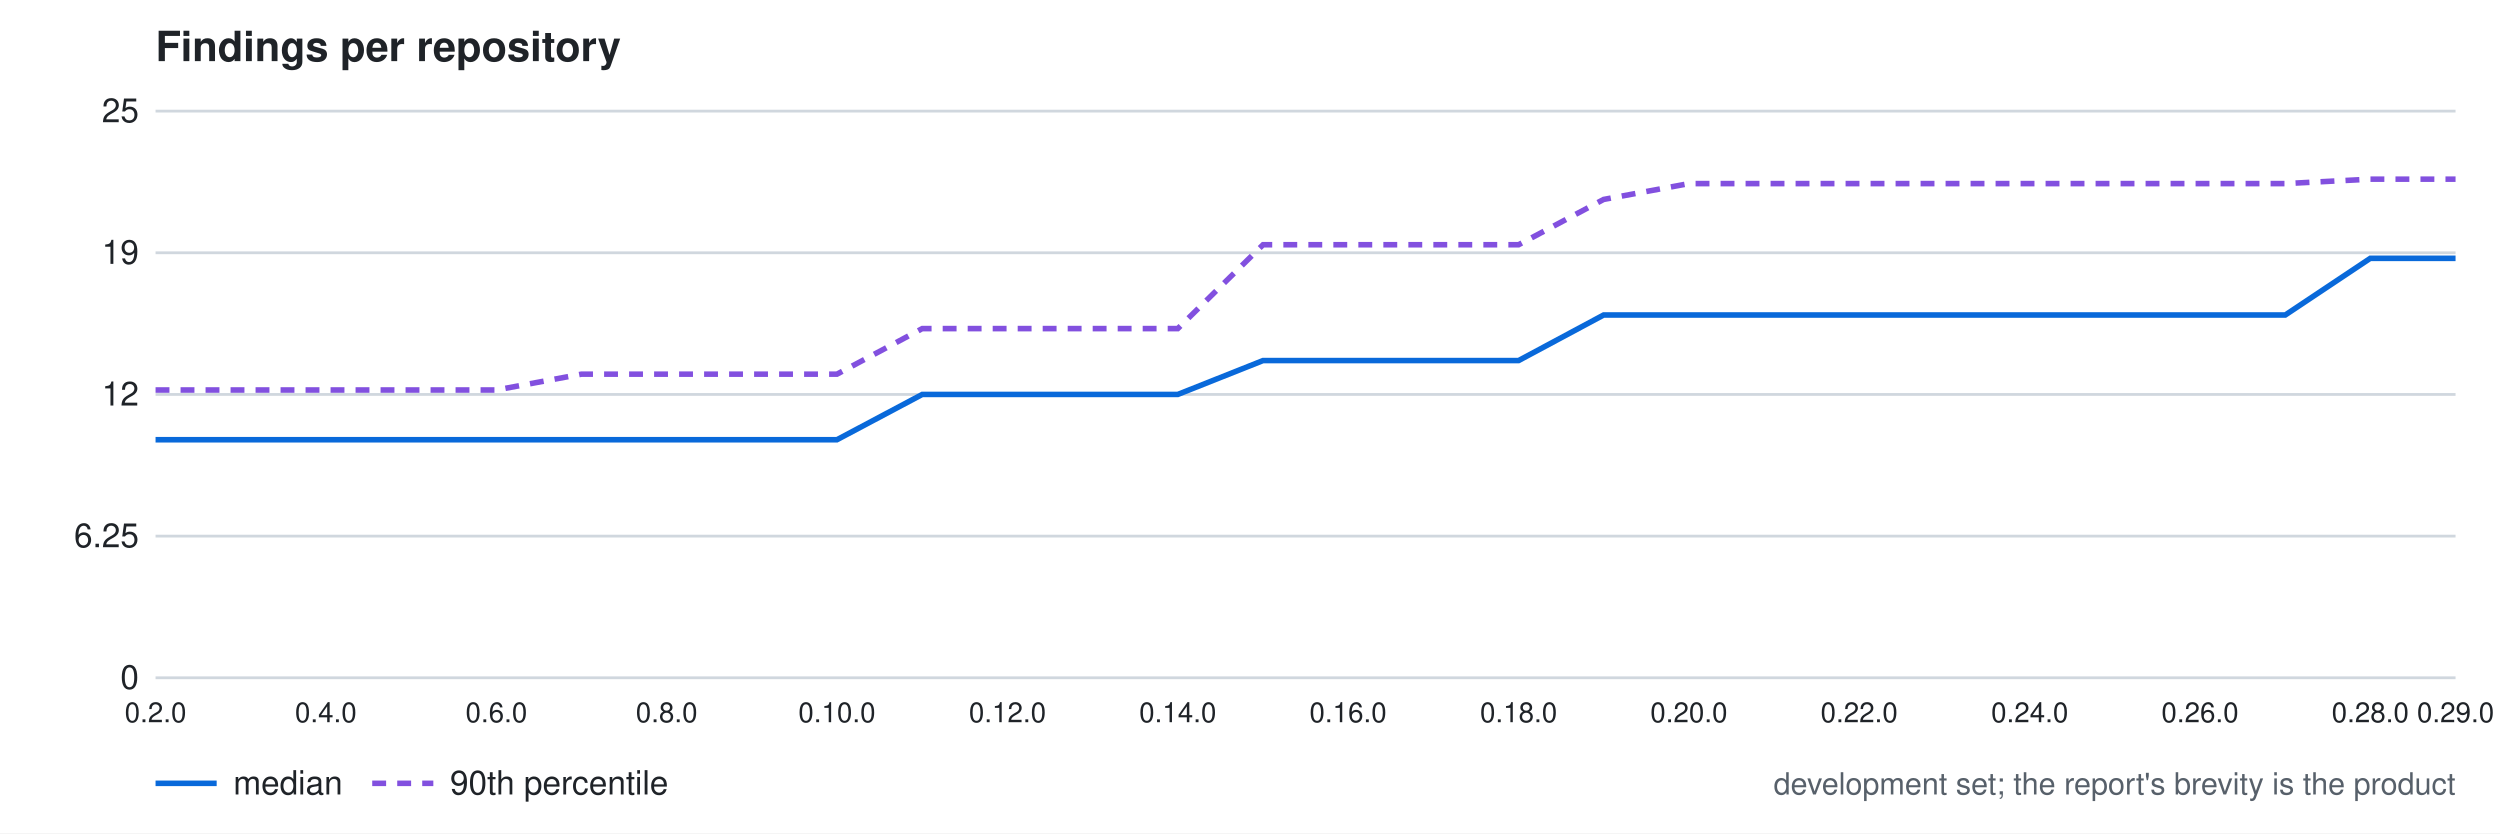
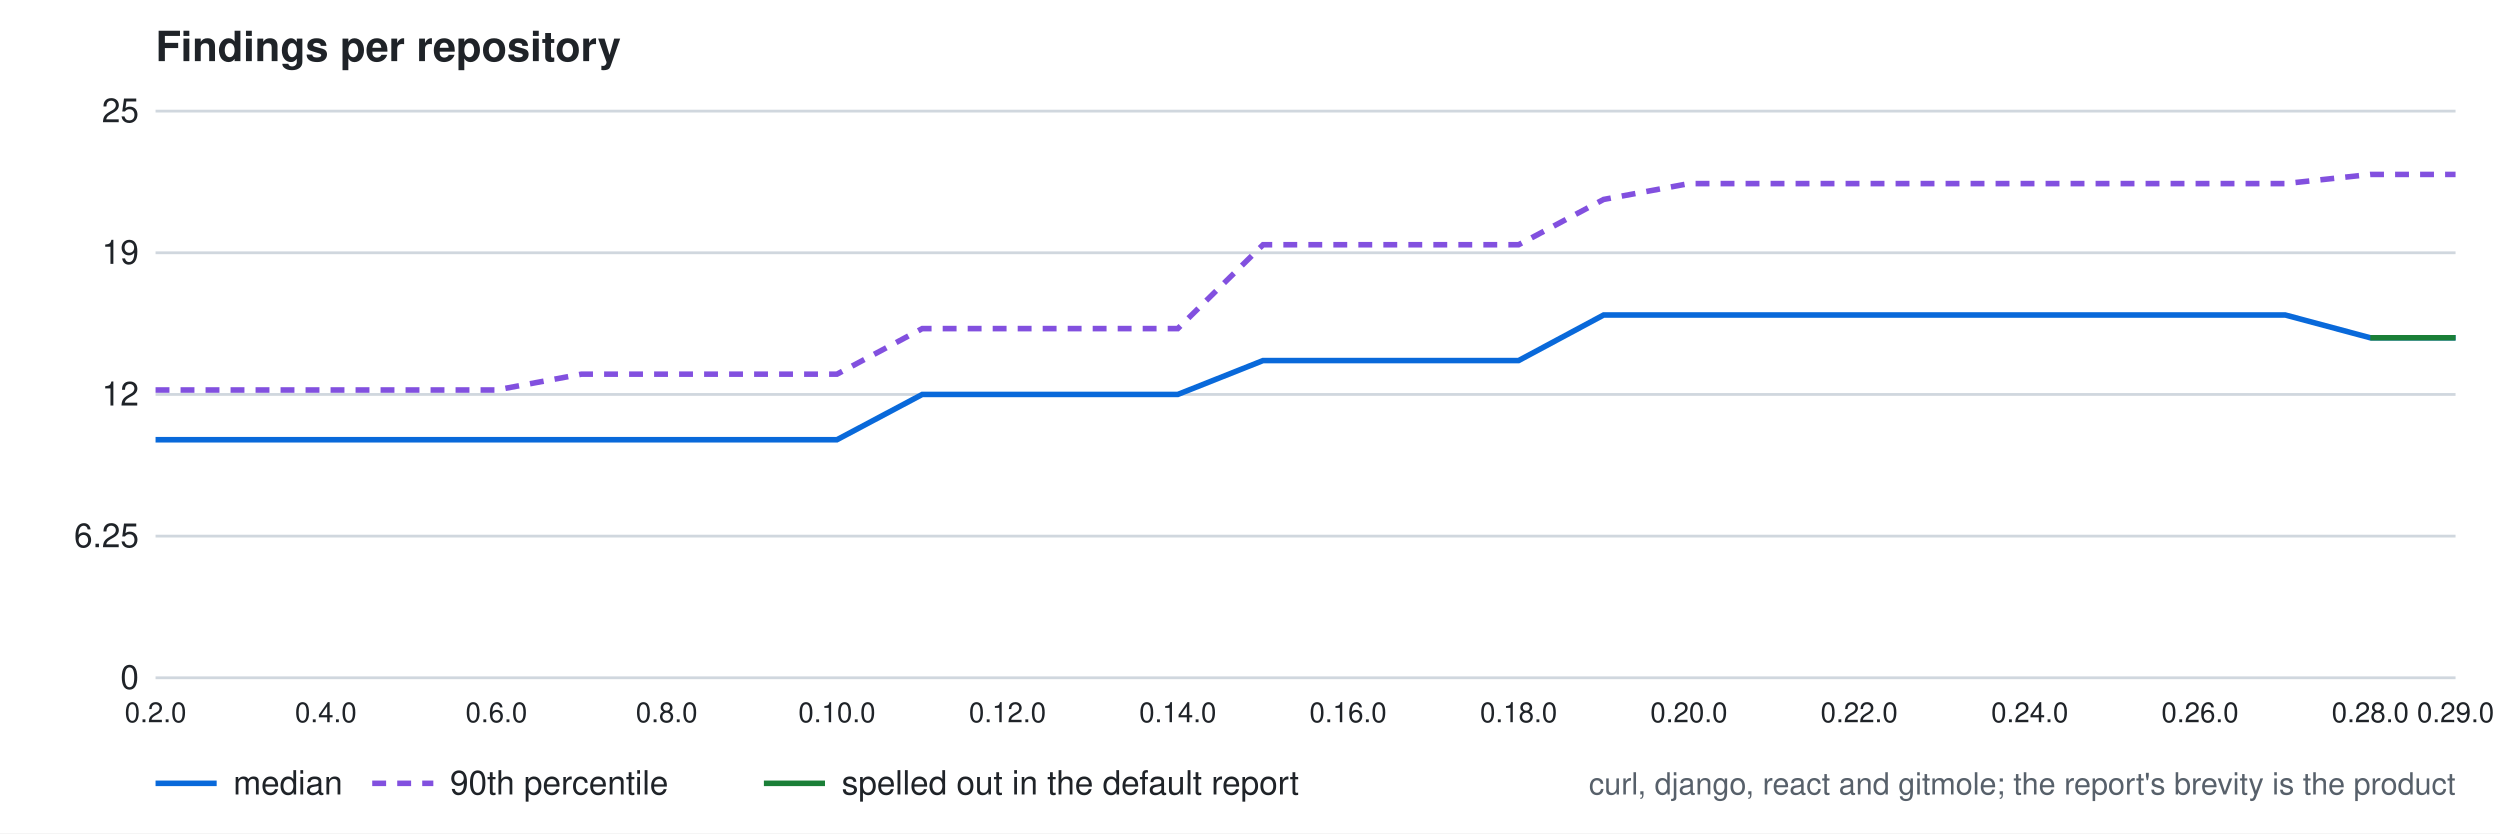
<svg xmlns="http://www.w3.org/2000/svg" width="900" height="300" viewBox="0 0 900 300" font-family="-apple-system,Segoe UI,Helvetica,Arial,sans-serif" font-size="12">
  <rect width="900" height="300" fill="#ffffff" />
  <text x="56" y="22" font-size="15" font-weight="600" fill="#1f2328">Findings per repository</text>
  <line x1="56" y1="244.0" x2="884" y2="244.0" stroke="#d0d7de" stroke-width="1" />
  <text x="50" y="248.0" text-anchor="end" fill="#1f2328">0</text>
  <line x1="56" y1="193.0" x2="884" y2="193.0" stroke="#d0d7de" stroke-width="1" />
  <text x="50" y="197.0" text-anchor="end" fill="#1f2328">6.25</text>
  <line x1="56" y1="142.0" x2="884" y2="142.0" stroke="#d0d7de" stroke-width="1" />
  <text x="50" y="146.0" text-anchor="end" fill="#1f2328">12</text>
  <line x1="56" y1="91.0" x2="884" y2="91.0" stroke="#d0d7de" stroke-width="1" />
  <text x="50" y="95.0" text-anchor="end" fill="#1f2328">19</text>
  <line x1="56" y1="40.0" x2="884" y2="40.0" stroke="#d0d7de" stroke-width="1" />
  <text x="50" y="44.0" text-anchor="end" fill="#1f2328">25</text>
  <text x="56.0" y="260" text-anchor="middle" fill="#1f2328" font-size="10">0.2.0</text>
  <text x="117.3" y="260" text-anchor="middle" fill="#1f2328" font-size="10">0.4.0</text>
  <text x="178.7" y="260" text-anchor="middle" fill="#1f2328" font-size="10">0.6.0</text>
  <text x="240.0" y="260" text-anchor="middle" fill="#1f2328" font-size="10">0.8.0</text>
  <text x="301.3" y="260" text-anchor="middle" fill="#1f2328" font-size="10">0.10.0</text>
  <text x="362.7" y="260" text-anchor="middle" fill="#1f2328" font-size="10">0.12.0</text>
  <text x="424.0" y="260" text-anchor="middle" fill="#1f2328" font-size="10">0.14.0</text>
  <text x="485.3" y="260" text-anchor="middle" fill="#1f2328" font-size="10">0.16.0</text>
  <text x="546.7" y="260" text-anchor="middle" fill="#1f2328" font-size="10">0.18.0</text>
  <text x="608.0" y="260" text-anchor="middle" fill="#1f2328" font-size="10">0.20.0</text>
  <text x="669.3" y="260" text-anchor="middle" fill="#1f2328" font-size="10">0.22.0</text>
  <text x="730.7" y="260" text-anchor="middle" fill="#1f2328" font-size="10">0.24.0</text>
  <text x="792.0" y="260" text-anchor="middle" fill="#1f2328" font-size="10">0.26.0</text>
  <text x="853.3" y="260" text-anchor="middle" fill="#1f2328" font-size="10">0.28.0</text>
  <text x="884.0" y="260" text-anchor="middle" fill="#1f2328" font-size="10">0.29.0</text>
-   <polyline points="56.0,158.3 86.7,158.3 117.3,158.3 148.0,158.3 178.7,158.3 209.3,158.3 240.0,158.3 270.7,158.3 301.3,158.3 332.0,142.0 362.7,142.0 393.3,142.0 424.0,142.0 454.7,129.8 485.3,129.8 516.0,129.8 546.7,129.8 577.3,113.4 608.0,113.4 638.7,113.4 669.3,113.4 700.0,113.4 730.7,113.4 761.3,113.4 792.0,113.4 822.7,113.4 853.3,93.0 884.0,93.0" fill="none" stroke="#0969da" stroke-width="2" />
-   <polyline points="56.0,140.4 86.7,140.4 117.3,140.4 148.0,140.4 178.7,140.4 209.3,134.7 240.0,134.7 270.7,134.7 301.3,134.7 332.0,118.3 362.7,118.3 393.3,118.3 424.0,118.3 454.7,88.1 485.3,88.1 516.0,88.1 546.7,88.1 577.3,71.8 608.0,66.1 638.7,66.1 669.3,66.1 700.0,66.1 730.7,66.1 761.3,66.1 792.0,66.1 822.7,66.1 853.3,64.5 884.0,64.5" fill="none" stroke="#8250df" stroke-width="2" stroke-dasharray="5 4" />
+   <polyline points="56.0,158.3 86.7,158.3 117.3,158.3 148.0,158.3 178.7,158.3 209.3,158.3 240.0,158.3 270.7,158.3 301.3,158.3 332.0,142.0 362.7,142.0 393.3,142.0 424.0,142.0 454.7,129.8 485.3,129.8 516.0,129.8 546.7,129.8 577.3,113.4 608.0,113.4 638.7,113.4 669.3,113.4 700.0,113.4 730.7,113.4 761.3,113.4 792.0,113.4 822.7,113.4 853.3,121.6 884.0,121.6" fill="none" stroke="#0969da" stroke-width="2" />
+   <polyline points="56.0,140.4 86.7,140.4 117.3,140.4 148.0,140.4 178.7,140.4 209.3,134.7 240.0,134.7 270.7,134.7 301.3,134.7 332.0,118.3 362.7,118.3 393.3,118.3 424.0,118.3 454.7,88.1 485.3,88.1 516.0,88.1 546.7,88.1 577.3,71.8 608.0,66.1 638.7,66.1 669.3,66.1 700.0,66.1 730.7,66.1 761.3,66.1 792.0,66.1 822.7,66.1 853.3,62.8 884.0,62.8" fill="none" stroke="#8250df" stroke-width="2" stroke-dasharray="5 4" />
+   <polyline points="853.3,121.6 884.0,121.6" fill="none" stroke="#1a7f37" stroke-width="2" />
  <line x1="56" y1="282" x2="78" y2="282" stroke="#0969da" stroke-width="2" />
  <text x="84" y="286" fill="#1f2328">median</text>
  <line x1="134" y1="282" x2="156" y2="282" stroke="#8250df" stroke-width="2" stroke-dasharray="5 4" />
  <text x="162" y="286" fill="#1f2328">90th percentile</text>
-   <text x="884" y="286" text-anchor="end" fill="#57606a" font-size="11">development set; the report's brevity is the product</text>
+   <line x1="275" y1="282" x2="297" y2="282" stroke="#1a7f37" stroke-width="2" />
+   <text x="303" y="286" fill="#1f2328">spelled out in the default report</text>
+   <text x="884" y="286" text-anchor="end" fill="#57606a" font-size="11">curl, django, react and gitmole; the report's brevity is the product</text>
</svg>
